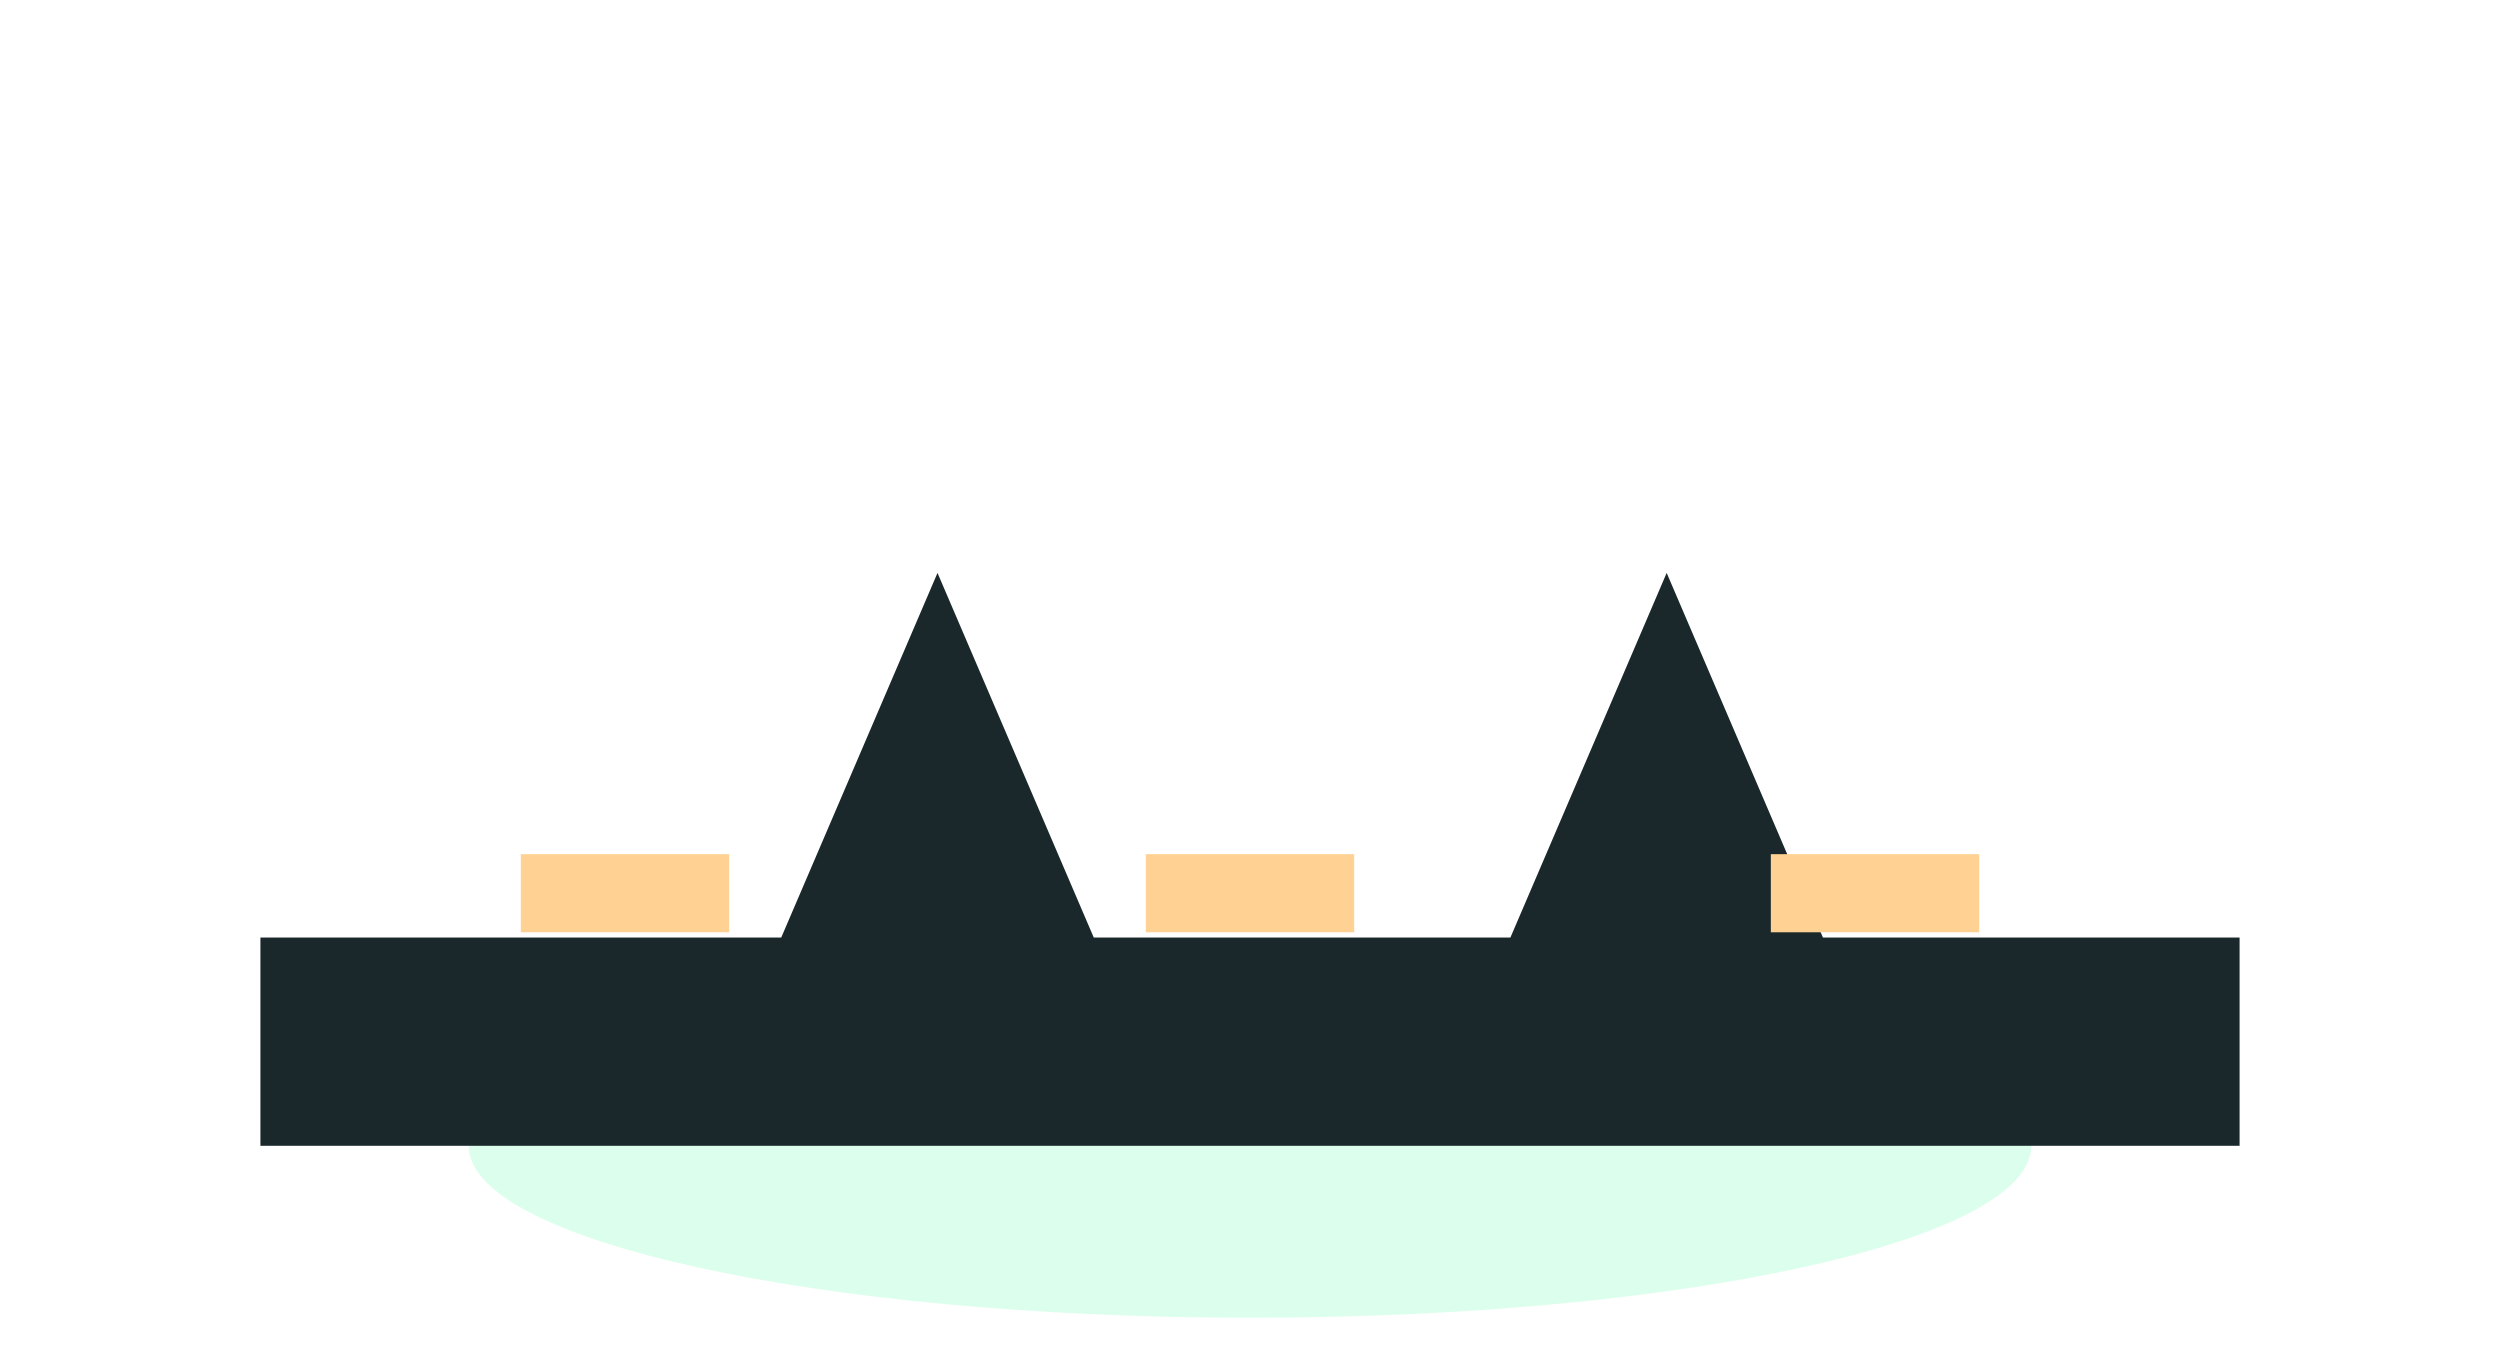
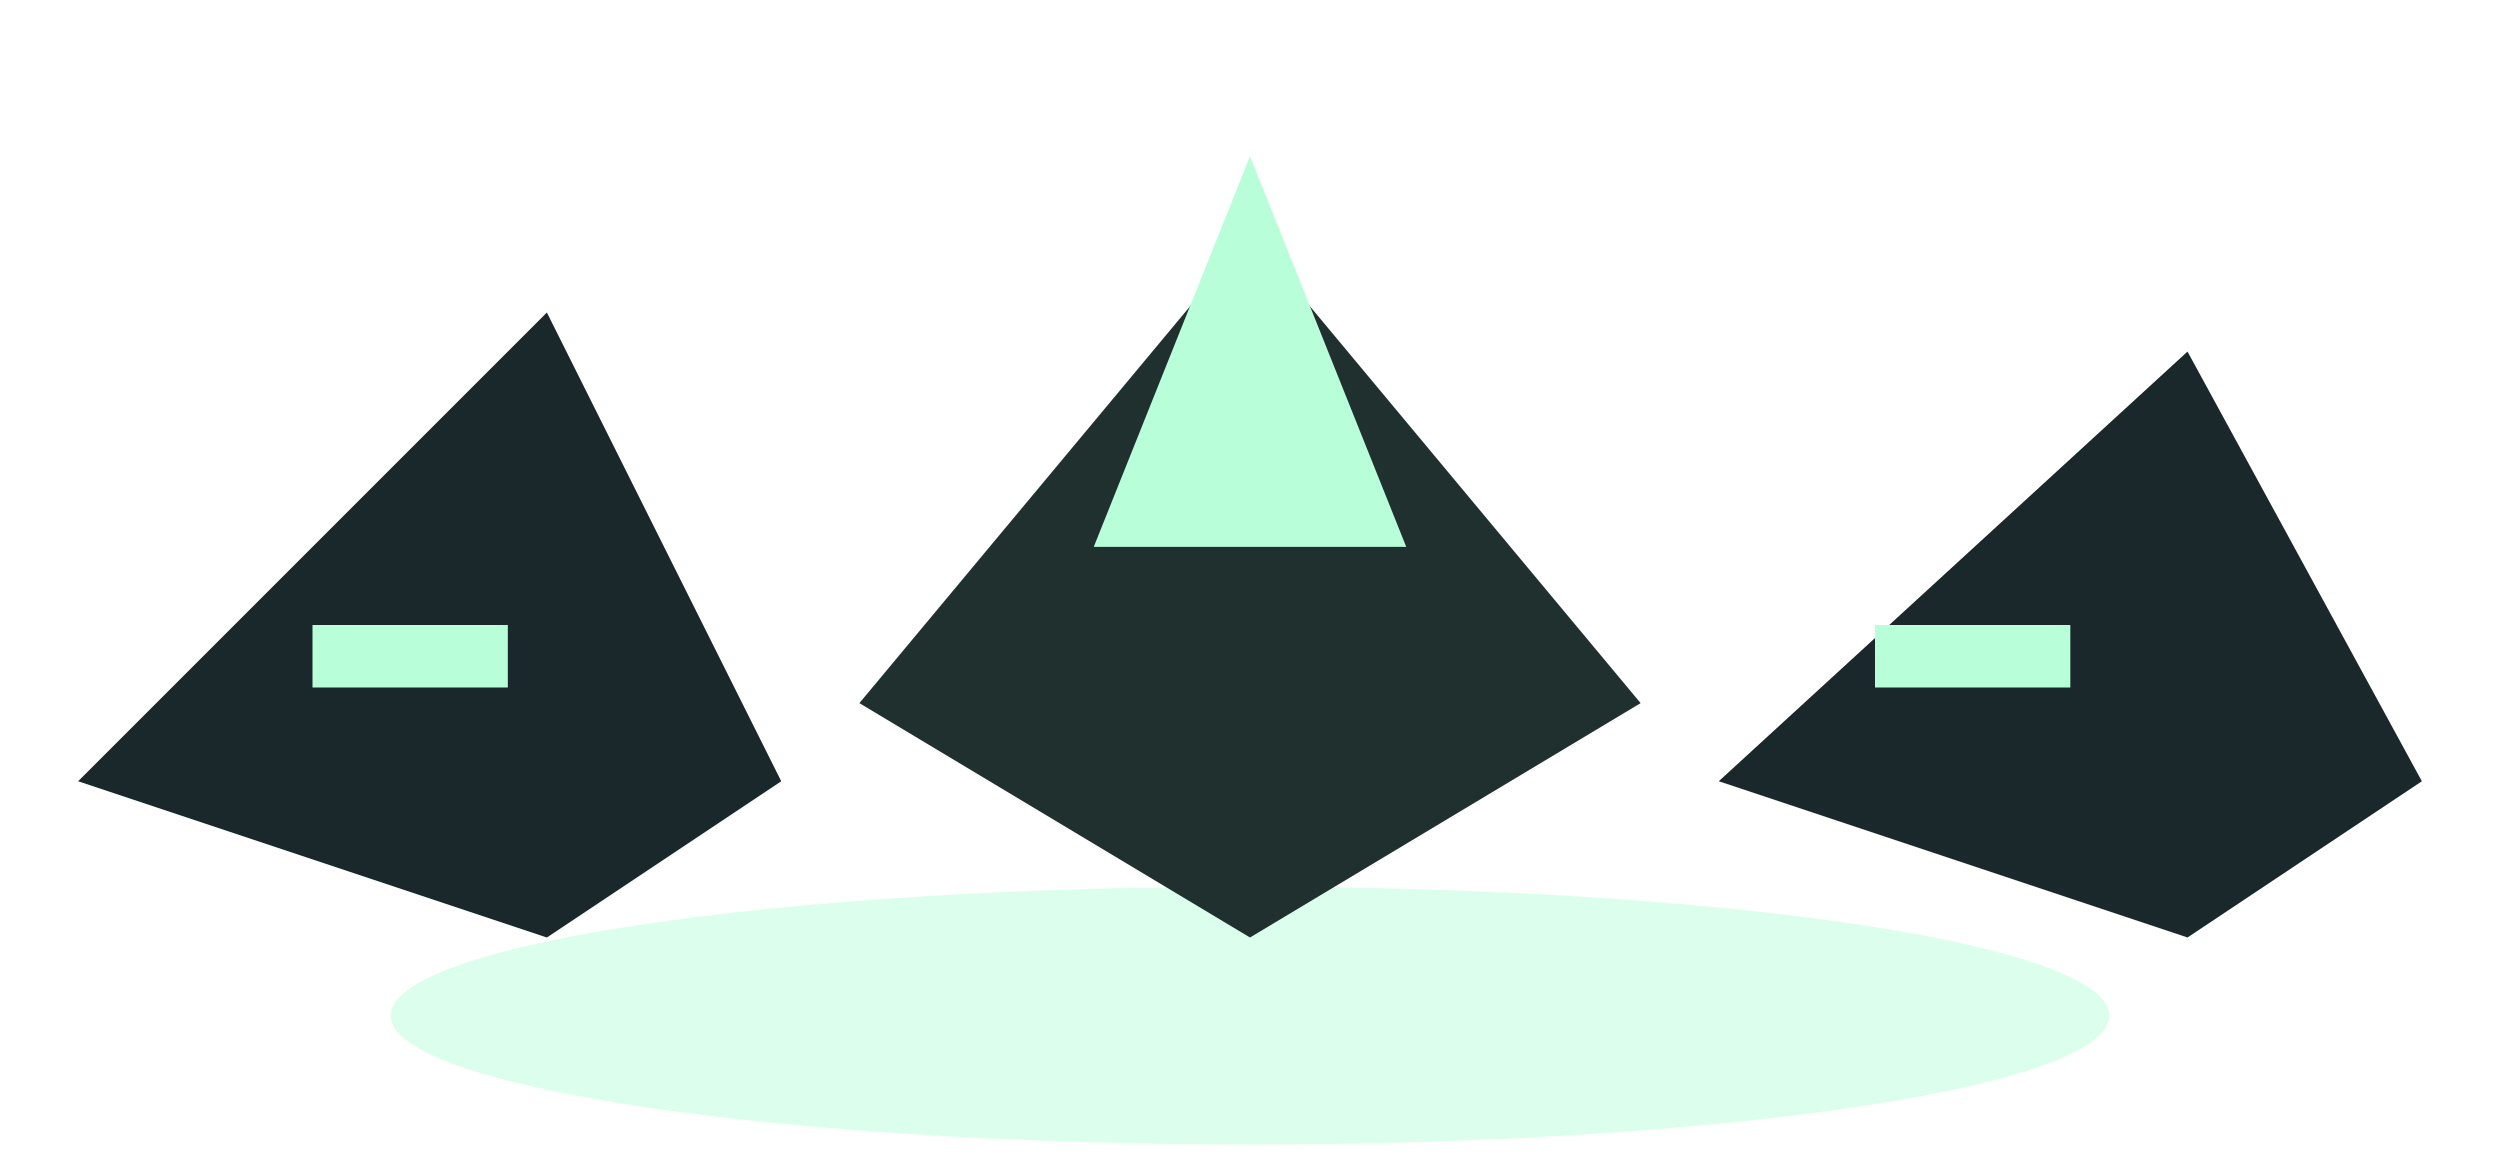
- <svg xmlns="http://www.w3.org/2000/svg" viewBox="0 0 48 26" fill="none">
-   <ellipse cx="24" cy="22" rx="15" ry="3.3" fill="#b8ffd9" opacity=".5" />
-   <path d="M5 18h10l3-7 3 7h8l3-7 3 7h8v4H5Z" fill="#1a282b" />
-   <rect x="10" y="16.4" width="4" height="1.5" fill="#ffd192" />
-   <rect x="22" y="16.4" width="4" height="1.5" fill="#ffd192" />
-   <rect x="34" y="16.4" width="4" height="1.5" fill="#ffd192" />
+ <svg xmlns="http://www.w3.org/2000/svg" width="64" height="30" viewBox="0 0 64 30" fill="none">
+   <ellipse cx="32" cy="26" rx="22" ry="3.3" fill="#b8ffd9" opacity=".5" />
+   <path d="M2 20 L14 8 L20 20 L14 24 Z" fill="#1a282b" />
+   <path d="M22 18 L32 6 L42 18 L32 24 Z" fill="#20302e" />
+   <path d="M44 20 L56 9 L62 20 L56 24 Z" fill="#1a282b" />
+   <path d="M28 14 L32 4 L36 14" fill="#b8ffd9" />
+   <rect x="8" y="16" width="5" height="1.6" fill="#b8ffd9" />
+   <rect x="48" y="16" width="5" height="1.6" fill="#b8ffd9" />
</svg>
